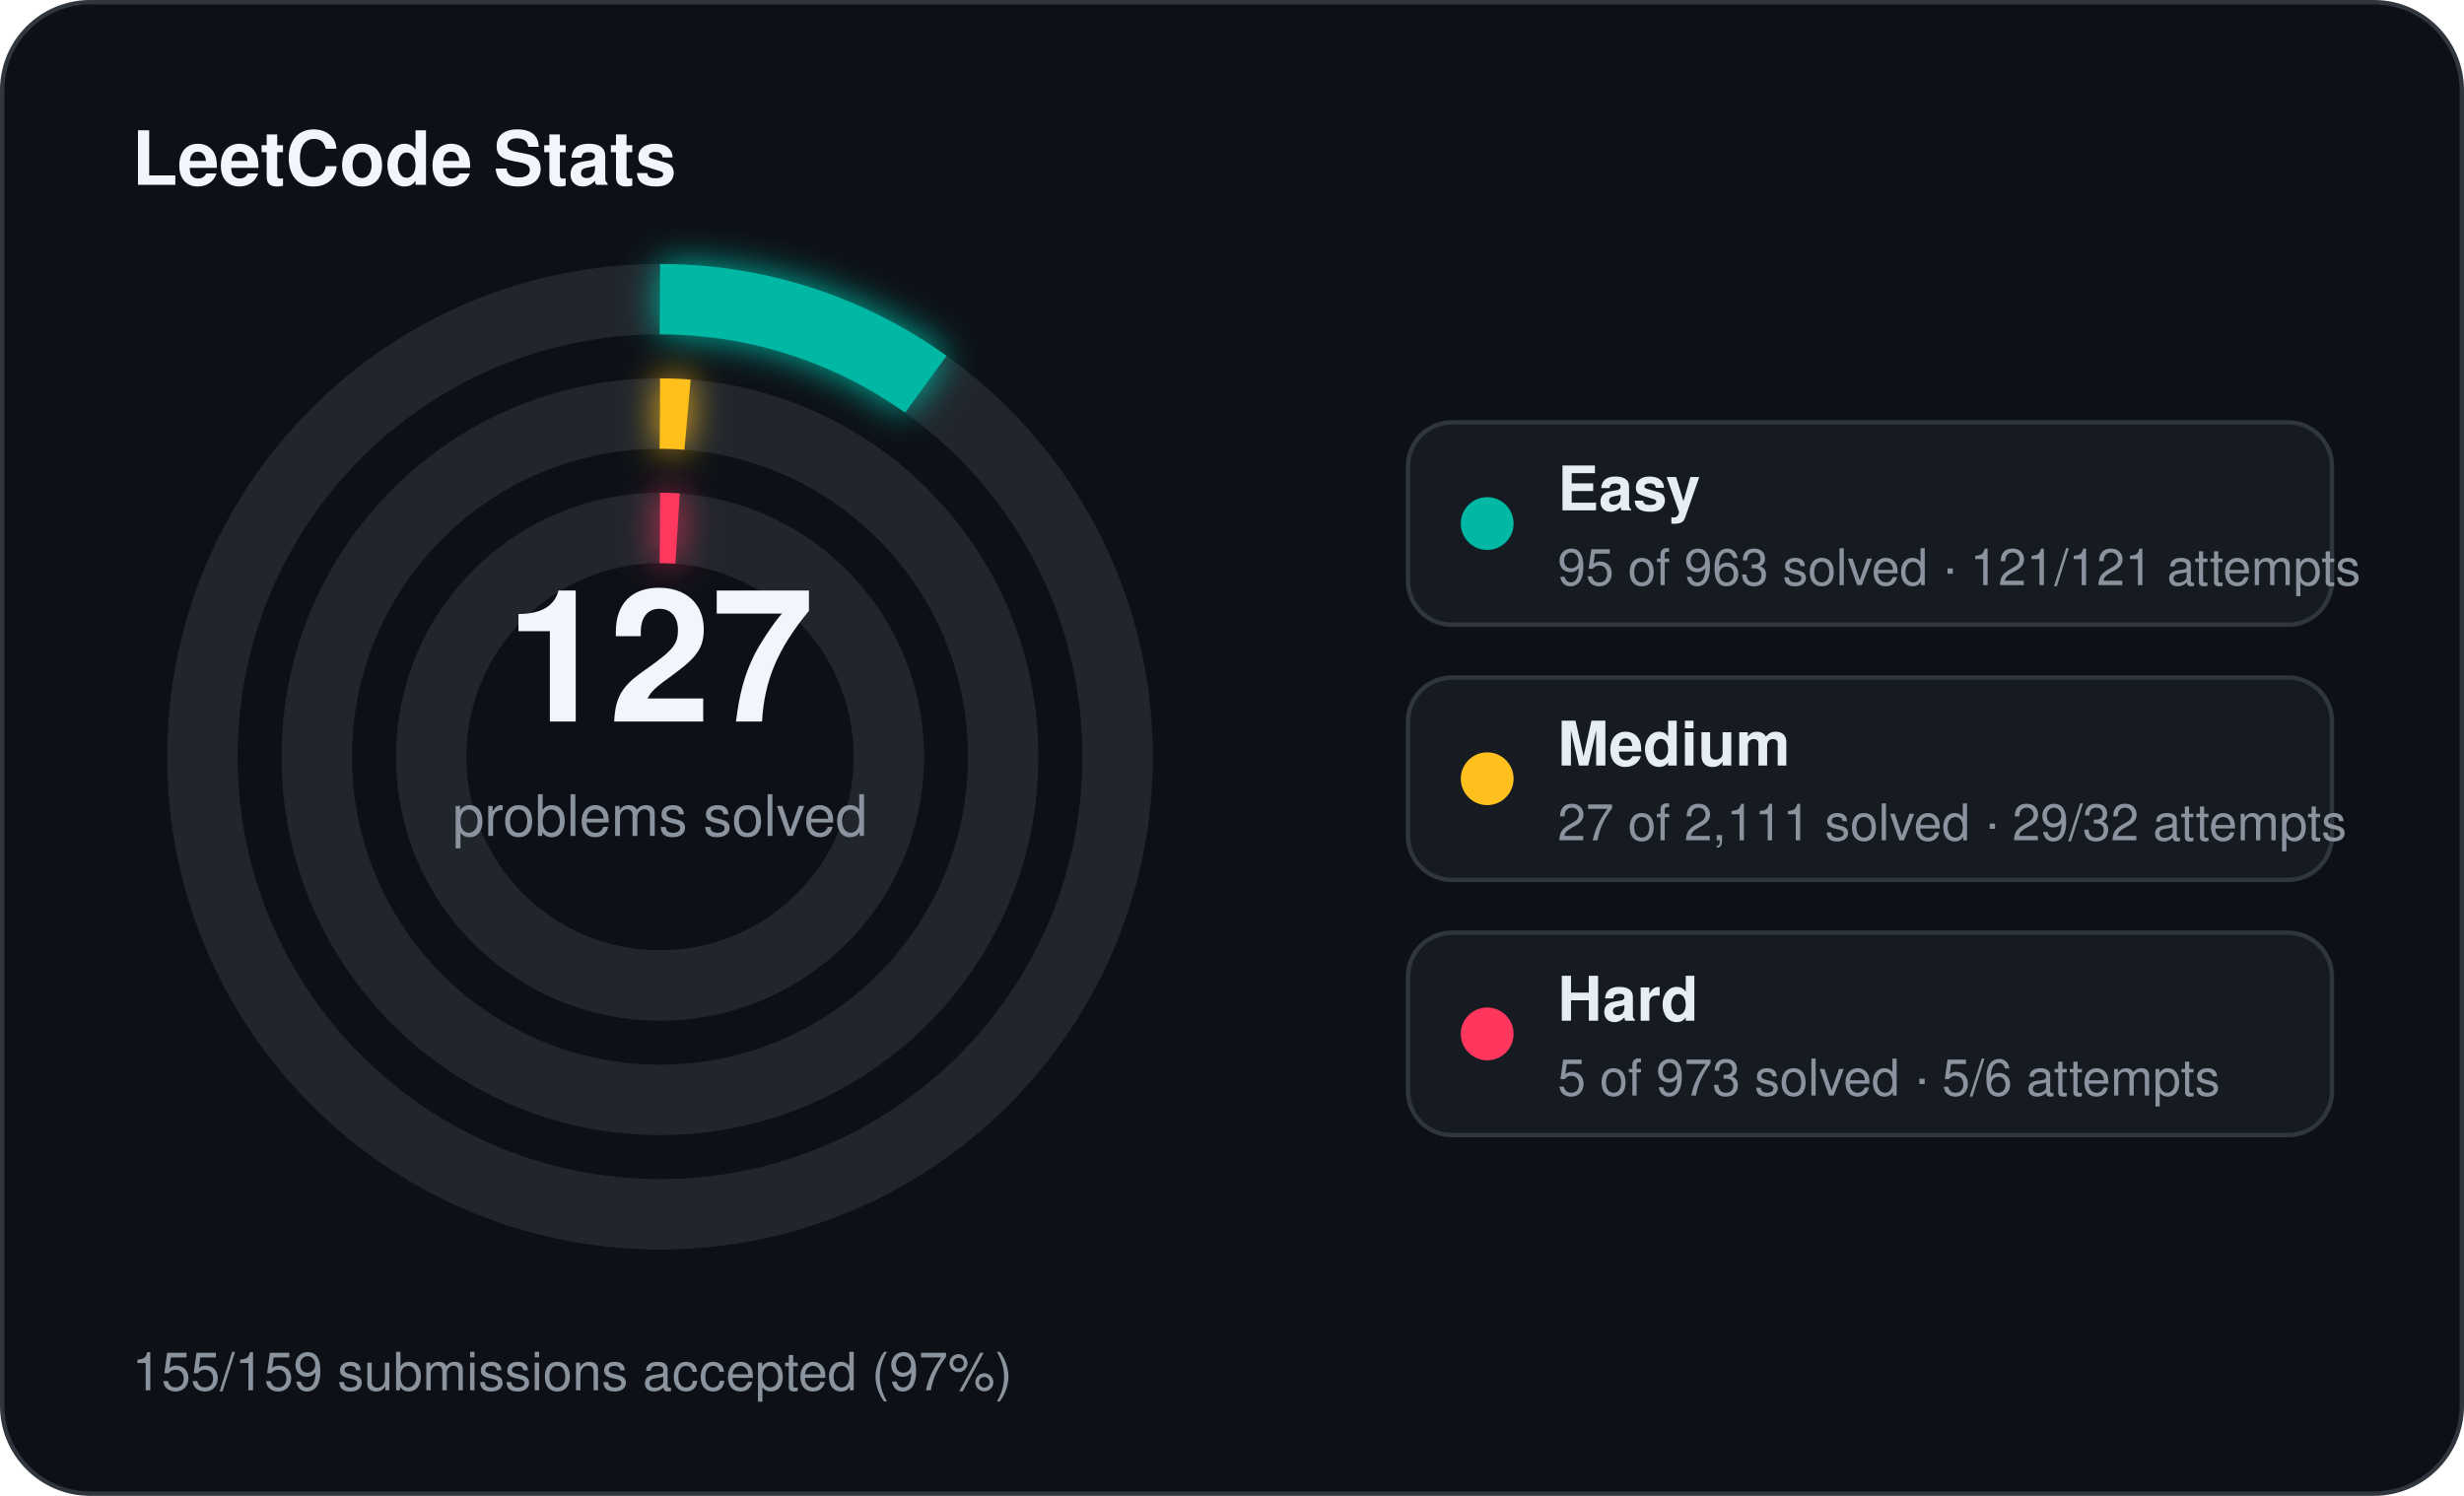
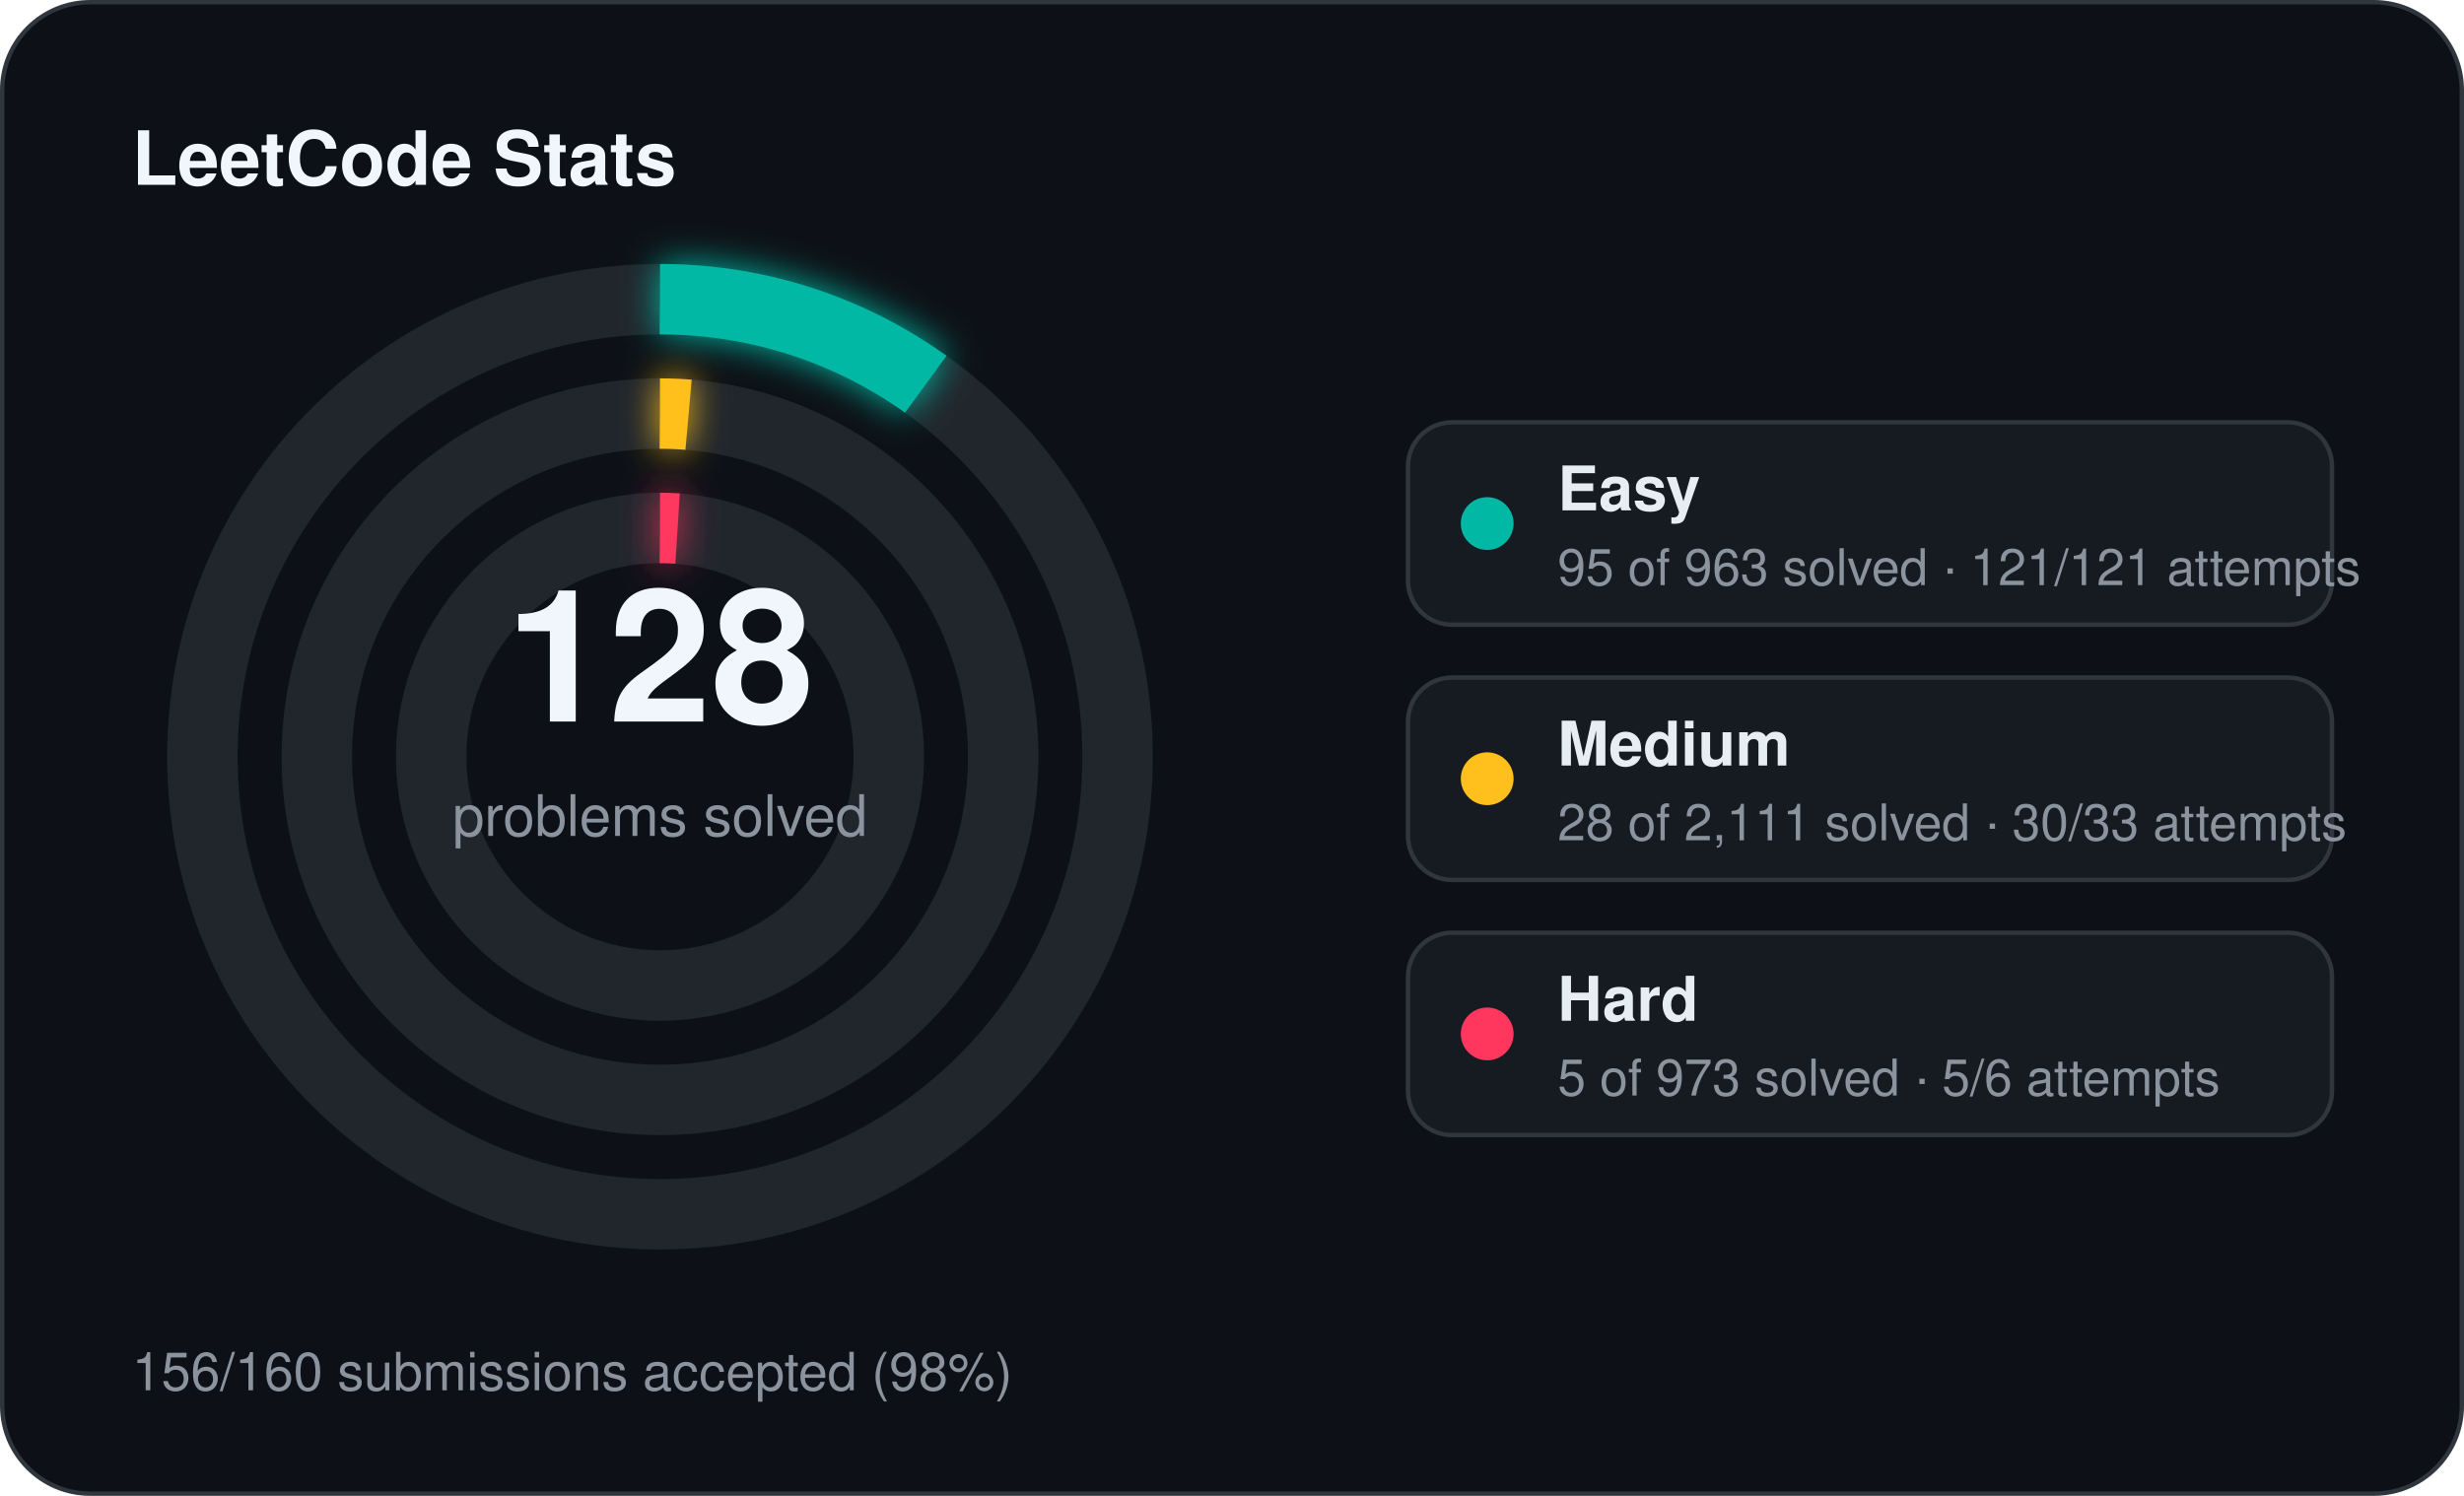
<svg xmlns="http://www.w3.org/2000/svg" width="560" height="340" viewBox="0 0 560 340">
  <defs>
    <filter id="stats-glow" x="-60%" y="-60%" width="220%" height="220%">
      <feGaussianBlur stdDeviation="4" result="blur" />
      <feMerge>
        <feMergeNode in="blur" />
        <feMergeNode in="SourceGraphic" />
      </feMerge>
    </filter>
  </defs>
  <rect x="0.5" y="0.5" width="559" height="339" rx="20" fill="#0d1117" stroke="#30363d" stroke-width="1" />
  <text x="30" y="42" fill="#f0f6fc" font-family="Segoe UI, Helvetica, Arial, sans-serif" font-size="17" font-weight="700">LeetCode Stats</text>
  <circle cx="150" cy="172" r="104" fill="none" stroke="#21262d" stroke-width="16" />
  <circle cx="150" cy="172" r="104" fill="none" stroke="#00b8a3" stroke-width="16" stroke-linecap="butt" stroke-dasharray="64.46 653.45" transform="rotate(-90 150 172)" filter="url(#stats-glow)" />
  <circle cx="150" cy="172" r="78" fill="none" stroke="#21262d" stroke-width="16" />
-   <circle cx="150" cy="172" r="78" fill="none" stroke="#ffc01e" stroke-width="16" stroke-linecap="butt" stroke-dasharray="6.27 490.09" transform="rotate(-90 150 172)" filter="url(#stats-glow)" />
+   <circle cx="150" cy="172" r="78" fill="none" stroke="#ffc01e" stroke-width="16" stroke-linecap="butt" stroke-dasharray="6.50 490.09" transform="rotate(-90 150 172)" filter="url(#stats-glow)" />
  <circle cx="150" cy="172" r="52" fill="none" stroke="#21262d" stroke-width="16" />
  <circle cx="150" cy="172" r="52" fill="none" stroke="#ff375f" stroke-width="16" stroke-linecap="butt" stroke-dasharray="4.00 326.73" transform="rotate(-90 150 172)" filter="url(#stats-glow)" />
-   <text x="150" y="164" text-anchor="middle" fill="#f0f6fc" font-family="Segoe UI, Helvetica, Arial, sans-serif" font-size="42" font-weight="700">127</text>
+   <text x="150" y="164" text-anchor="middle" fill="#f0f6fc" font-family="Segoe UI, Helvetica, Arial, sans-serif" font-size="42" font-weight="700">128</text>
  <text x="150" y="190" text-anchor="middle" fill="#8b949e" font-family="Segoe UI, Helvetica, Arial, sans-serif" font-size="13">problems solved</text>
  <rect x="320" y="96" width="210" height="46" rx="10" fill="#161b22" stroke="#30363d" stroke-width="1" />
  <circle cx="338" cy="119" r="6" fill="#00b8a3" />
  <text x="354" y="116" fill="#e6edf3" font-family="Segoe UI, Helvetica, Arial, sans-serif" font-size="14" font-weight="600">Easy</text>
  <text x="354" y="133" fill="#8b949e" font-family="Segoe UI, Helvetica, Arial, sans-serif" font-size="11.5">95 of 963 solved · 121/121 attempts</text>
  <rect x="320" y="154" width="210" height="46" rx="10" fill="#161b22" stroke="#30363d" stroke-width="1" />
  <circle cx="338" cy="177" r="6" fill="#ffc01e" />
  <text x="354" y="174" fill="#e6edf3" font-family="Segoe UI, Helvetica, Arial, sans-serif" font-size="14" font-weight="600">Medium</text>
-   <text x="354" y="191" fill="#8b949e" font-family="Segoe UI, Helvetica, Arial, sans-serif" font-size="11.5">27 of 2,111 solved · 29/32 attempts</text>
+   <text x="354" y="191" fill="#8b949e" font-family="Segoe UI, Helvetica, Arial, sans-serif" font-size="11.5">28 of 2,111 solved · 30/33 attempts</text>
  <rect x="320" y="212" width="210" height="46" rx="10" fill="#161b22" stroke="#30363d" stroke-width="1" />
  <circle cx="338" cy="235" r="6" fill="#ff375f" />
  <text x="354" y="232" fill="#e6edf3" font-family="Segoe UI, Helvetica, Arial, sans-serif" font-size="14" font-weight="600">Hard</text>
  <text x="354" y="249" fill="#8b949e" font-family="Segoe UI, Helvetica, Arial, sans-serif" font-size="11.5">5 of 973 solved · 5/6 attempts</text>
-   <text x="30" y="316" fill="#8b949e" font-family="Segoe UI, Helvetica, Arial, sans-serif" font-size="12">155/159 submissions accepted (97%)</text>
+   <text x="30" y="316" fill="#8b949e" font-family="Segoe UI, Helvetica, Arial, sans-serif" font-size="12">156/160 submissions accepted (98%)</text>
</svg>
